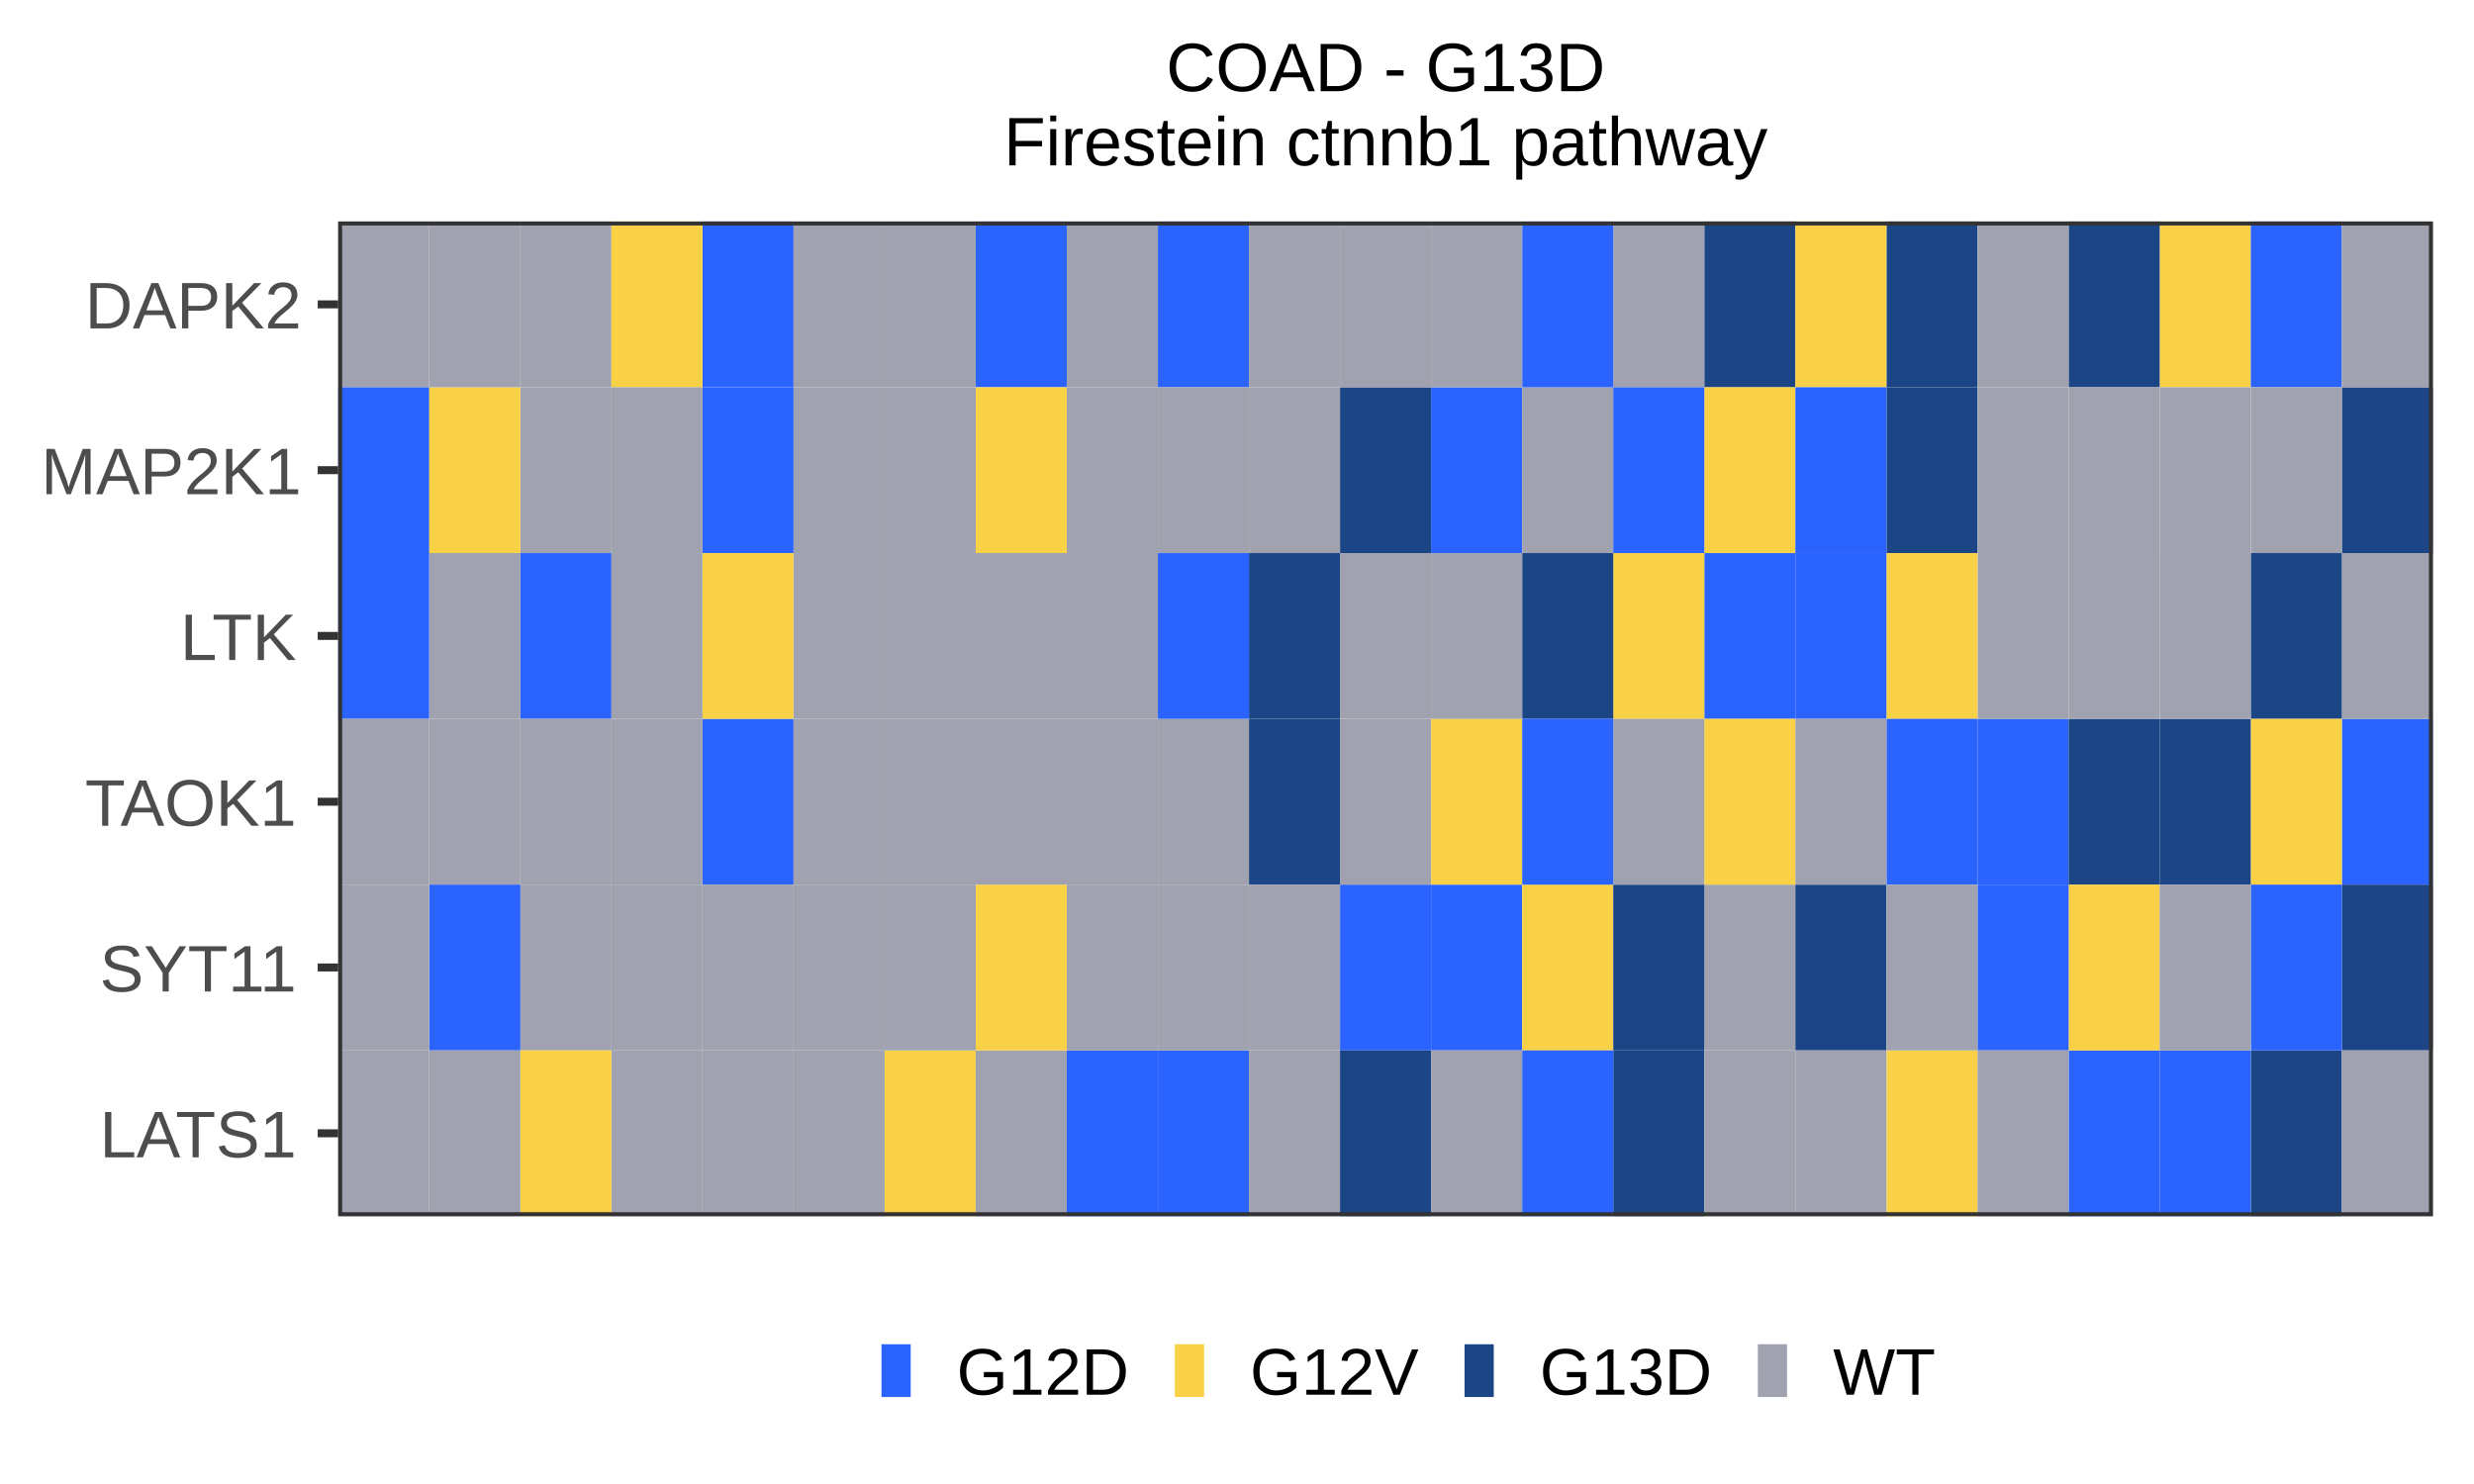
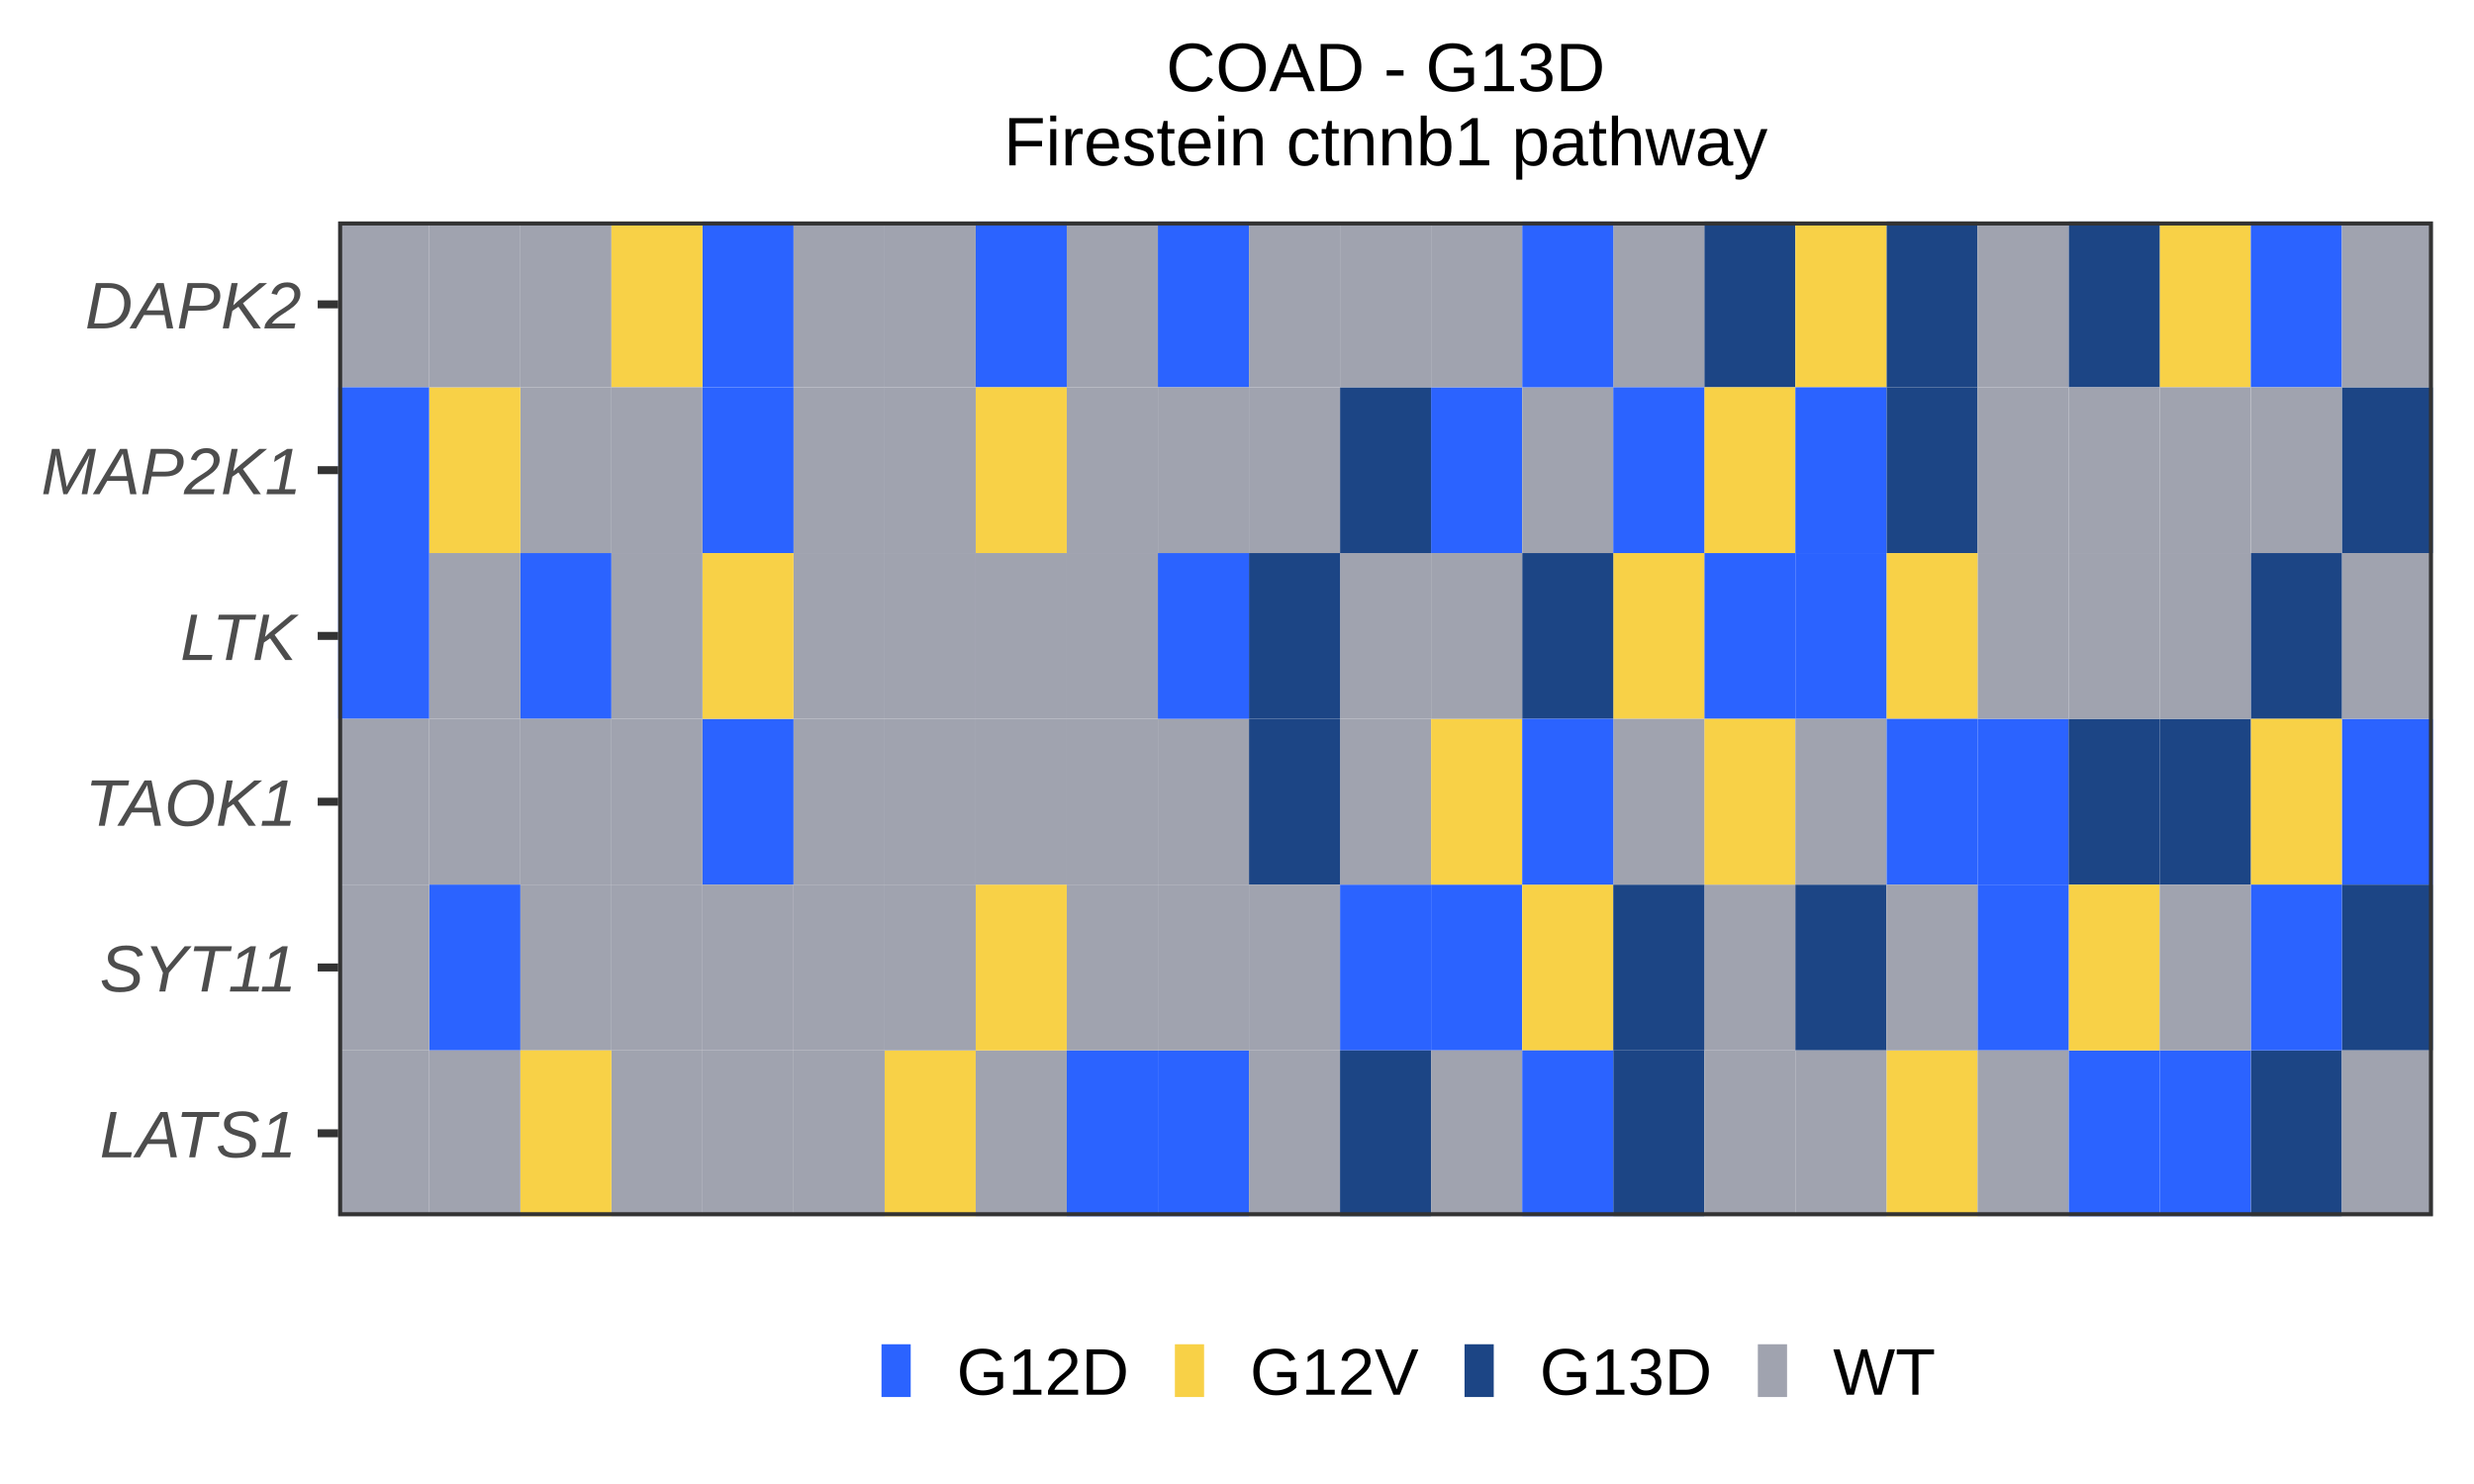
<svg xmlns="http://www.w3.org/2000/svg" viewBox="0 0 360.00 216.00">
  <defs>
    <style type="text/css">
    line, polyline, polygon, path, rect, circle {
      fill: none;
      stroke: #000000;
      stroke-linecap: round;
      stroke-linejoin: round;
      stroke-miterlimit: 10.00;
    }
  </style>
  </defs>
  <rect width="100%" height="100%" style="stroke: none; fill: #FFFFFF;" />
-   <rect x="0.00" y="0.00" width="360.00" height="216.00" style="stroke-width: 1.16; stroke: #FFFFFF; fill: #FFFFFF;" />
+   <rect x="0.00" y="-0" width="360.00" height="216.00" style="stroke-width: 1.16; stroke: #FFFFFF; fill: #FFFFFF;" />
  <defs>
    <clipPath id="cpNDkuMjF8MzU0LjAyfDE3Ny4wMnwzMi4yNA==">
      <rect x="49.21" y="32.24" width="304.81" height="144.78" />
    </clipPath>
  </defs>
  <rect x="49.21" y="32.24" width="304.81" height="144.78" style="stroke-width: 1.16; stroke: none; fill: #FFFFFF;" clip-path="url(#cpNDkuMjF8MzU0LjAyfDE3Ny4wMnwzMi4yNA==)" />
  <rect x="168.49" y="32.24" width="13.25" height="24.13" style="stroke-width: 1.07; stroke: none; stroke-linecap: square; stroke-linejoin: miter; fill: #2B63FF;" clip-path="url(#cpNDkuMjF8MzU0LjAyfDE3Ny4wMnwzMi4yNA==)" />
  <rect x="301.01" y="152.89" width="13.25" height="24.13" style="stroke-width: 1.07; stroke: none; stroke-linecap: square; stroke-linejoin: miter; fill: #2B63FF;" clip-path="url(#cpNDkuMjF8MzU0LjAyfDE3Ny4wMnwzMi4yNA==)" />
  <rect x="75.72" y="80.50" width="13.25" height="24.13" style="stroke-width: 1.07; stroke: none; stroke-linecap: square; stroke-linejoin: miter; fill: #2B63FF;" clip-path="url(#cpNDkuMjF8MzU0LjAyfDE3Ny4wMnwzMi4yNA==)" />
  <rect x="208.24" y="56.37" width="13.25" height="24.13" style="stroke-width: 1.07; stroke: none; stroke-linecap: square; stroke-linejoin: miter; fill: #2B63FF;" clip-path="url(#cpNDkuMjF8MzU0LjAyfDE3Ny4wMnwzMi4yNA==)" />
  <rect x="194.99" y="128.76" width="13.25" height="24.13" style="stroke-width: 1.07; stroke: none; stroke-linecap: square; stroke-linejoin: miter; fill: #2B63FF;" clip-path="url(#cpNDkuMjF8MzU0LjAyfDE3Ny4wMnwzMi4yNA==)" />
  <rect x="340.77" y="104.63" width="13.25" height="24.13" style="stroke-width: 1.07; stroke: none; stroke-linecap: square; stroke-linejoin: miter; fill: #2B63FF;" clip-path="url(#cpNDkuMjF8MzU0LjAyfDE3Ny4wMnwzMi4yNA==)" />
  <rect x="49.21" y="32.24" width="13.25" height="24.13" style="stroke-width: 1.07; stroke: none; stroke-linecap: square; stroke-linejoin: miter; fill: #A0A3AF;" clip-path="url(#cpNDkuMjF8MzU0LjAyfDE3Ny4wMnwzMi4yNA==)" />
  <rect x="88.97" y="152.89" width="13.25" height="24.13" style="stroke-width: 1.07; stroke: none; stroke-linecap: square; stroke-linejoin: miter; fill: #A0A3AF;" clip-path="url(#cpNDkuMjF8MzU0LjAyfDE3Ny4wMnwzMi4yNA==)" />
  <rect x="194.99" y="80.50" width="13.25" height="24.13" style="stroke-width: 1.07; stroke: none; stroke-linecap: square; stroke-linejoin: miter; fill: #A0A3AF;" clip-path="url(#cpNDkuMjF8MzU0LjAyfDE3Ny4wMnwzMi4yNA==)" />
  <rect x="115.48" y="56.37" width="13.25" height="24.13" style="stroke-width: 1.07; stroke: none; stroke-linecap: square; stroke-linejoin: miter; fill: #A0A3AF;" clip-path="url(#cpNDkuMjF8MzU0LjAyfDE3Ny4wMnwzMi4yNA==)" />
  <rect x="75.72" y="128.76" width="13.25" height="24.13" style="stroke-width: 1.07; stroke: none; stroke-linecap: square; stroke-linejoin: miter; fill: #A0A3AF;" clip-path="url(#cpNDkuMjF8MzU0LjAyfDE3Ny4wMnwzMi4yNA==)" />
  <rect x="194.99" y="104.63" width="13.25" height="24.13" style="stroke-width: 1.07; stroke: none; stroke-linecap: square; stroke-linejoin: miter; fill: #A0A3AF;" clip-path="url(#cpNDkuMjF8MzU0LjAyfDE3Ny4wMnwzMi4yNA==)" />
  <rect x="75.72" y="32.24" width="13.25" height="24.13" style="stroke-width: 1.07; stroke: none; stroke-linecap: square; stroke-linejoin: miter; fill: #A0A3AF;" clip-path="url(#cpNDkuMjF8MzU0LjAyfDE3Ny4wMnwzMi4yNA==)" />
  <rect x="49.21" y="152.89" width="13.25" height="24.13" style="stroke-width: 1.07; stroke: none; stroke-linecap: square; stroke-linejoin: miter; fill: #A0A3AF;" clip-path="url(#cpNDkuMjF8MzU0LjAyfDE3Ny4wMnwzMi4yNA==)" />
  <rect x="340.77" y="80.50" width="13.25" height="24.13" style="stroke-width: 1.07; stroke: none; stroke-linecap: square; stroke-linejoin: miter; fill: #A0A3AF;" clip-path="url(#cpNDkuMjF8MzU0LjAyfDE3Ny4wMnwzMi4yNA==)" />
  <rect x="75.72" y="56.37" width="13.25" height="24.13" style="stroke-width: 1.07; stroke: none; stroke-linecap: square; stroke-linejoin: miter; fill: #A0A3AF;" clip-path="url(#cpNDkuMjF8MzU0LjAyfDE3Ny4wMnwzMi4yNA==)" />
  <rect x="248.00" y="128.76" width="13.25" height="24.13" style="stroke-width: 1.07; stroke: none; stroke-linecap: square; stroke-linejoin: miter; fill: #A0A3AF;" clip-path="url(#cpNDkuMjF8MzU0LjAyfDE3Ny4wMnwzMi4yNA==)" />
  <rect x="62.47" y="104.63" width="13.25" height="24.13" style="stroke-width: 1.07; stroke: none; stroke-linecap: square; stroke-linejoin: miter; fill: #A0A3AF;" clip-path="url(#cpNDkuMjF8MzU0LjAyfDE3Ny4wMnwzMi4yNA==)" />
  <rect x="141.98" y="32.24" width="13.25" height="24.13" style="stroke-width: 1.07; stroke: none; stroke-linecap: square; stroke-linejoin: miter; fill: #2B63FF;" clip-path="url(#cpNDkuMjF8MzU0LjAyfDE3Ny4wMnwzMi4yNA==)" />
  <rect x="168.49" y="152.89" width="13.25" height="24.13" style="stroke-width: 1.07; stroke: none; stroke-linecap: square; stroke-linejoin: miter; fill: #2B63FF;" clip-path="url(#cpNDkuMjF8MzU0LjAyfDE3Ny4wMnwzMi4yNA==)" />
  <rect x="49.21" y="80.50" width="13.25" height="24.13" style="stroke-width: 1.07; stroke: none; stroke-linecap: square; stroke-linejoin: miter; fill: #2B63FF;" clip-path="url(#cpNDkuMjF8MzU0LjAyfDE3Ny4wMnwzMi4yNA==)" />
  <rect x="49.21" y="56.37" width="13.25" height="24.13" style="stroke-width: 1.07; stroke: none; stroke-linecap: square; stroke-linejoin: miter; fill: #2B63FF;" clip-path="url(#cpNDkuMjF8MzU0LjAyfDE3Ny4wMnwzMi4yNA==)" />
  <rect x="208.24" y="128.76" width="13.25" height="24.13" style="stroke-width: 1.07; stroke: none; stroke-linecap: square; stroke-linejoin: miter; fill: #2B63FF;" clip-path="url(#cpNDkuMjF8MzU0LjAyfDE3Ny4wMnwzMi4yNA==)" />
  <rect x="287.76" y="104.63" width="13.25" height="24.13" style="stroke-width: 1.07; stroke: none; stroke-linecap: square; stroke-linejoin: miter; fill: #2B63FF;" clip-path="url(#cpNDkuMjF8MzU0LjAyfDE3Ny4wMnwzMi4yNA==)" />
  <rect x="102.22" y="32.24" width="13.25" height="24.13" style="stroke-width: 1.07; stroke: none; stroke-linecap: square; stroke-linejoin: miter; fill: #2B63FF;" clip-path="url(#cpNDkuMjF8MzU0LjAyfDE3Ny4wMnwzMi4yNA==)" />
  <rect x="155.23" y="152.89" width="13.25" height="24.13" style="stroke-width: 1.07; stroke: none; stroke-linecap: square; stroke-linejoin: miter; fill: #2B63FF;" clip-path="url(#cpNDkuMjF8MzU0LjAyfDE3Ny4wMnwzMi4yNA==)" />
  <rect x="248.00" y="80.50" width="13.25" height="24.13" style="stroke-width: 1.07; stroke: none; stroke-linecap: square; stroke-linejoin: miter; fill: #2B63FF;" clip-path="url(#cpNDkuMjF8MzU0LjAyfDE3Ny4wMnwzMi4yNA==)" />
  <rect x="102.22" y="56.37" width="13.25" height="24.13" style="stroke-width: 1.07; stroke: none; stroke-linecap: square; stroke-linejoin: miter; fill: #2B63FF;" clip-path="url(#cpNDkuMjF8MzU0LjAyfDE3Ny4wMnwzMi4yNA==)" />
  <rect x="62.47" y="128.76" width="13.25" height="24.13" style="stroke-width: 1.07; stroke: none; stroke-linecap: square; stroke-linejoin: miter; fill: #2B63FF;" clip-path="url(#cpNDkuMjF8MzU0LjAyfDE3Ny4wMnwzMi4yNA==)" />
  <rect x="102.22" y="104.63" width="13.25" height="24.13" style="stroke-width: 1.07; stroke: none; stroke-linecap: square; stroke-linejoin: miter; fill: #2B63FF;" clip-path="url(#cpNDkuMjF8MzU0LjAyfDE3Ny4wMnwzMi4yNA==)" />
  <rect x="274.51" y="32.24" width="13.25" height="24.13" style="stroke-width: 1.07; stroke: none; stroke-linecap: square; stroke-linejoin: miter; fill: #1C4585;" clip-path="url(#cpNDkuMjF8MzU0LjAyfDE3Ny4wMnwzMi4yNA==)" />
  <rect x="327.52" y="152.89" width="13.25" height="24.13" style="stroke-width: 1.07; stroke: none; stroke-linecap: square; stroke-linejoin: miter; fill: #1C4585;" clip-path="url(#cpNDkuMjF8MzU0LjAyfDE3Ny4wMnwzMi4yNA==)" />
  <rect x="327.52" y="80.50" width="13.25" height="24.13" style="stroke-width: 1.07; stroke: none; stroke-linecap: square; stroke-linejoin: miter; fill: #1C4585;" clip-path="url(#cpNDkuMjF8MzU0LjAyfDE3Ny4wMnwzMi4yNA==)" />
  <rect x="274.51" y="56.37" width="13.25" height="24.13" style="stroke-width: 1.07; stroke: none; stroke-linecap: square; stroke-linejoin: miter; fill: #1C4585;" clip-path="url(#cpNDkuMjF8MzU0LjAyfDE3Ny4wMnwzMi4yNA==)" />
  <rect x="340.77" y="128.76" width="13.25" height="24.13" style="stroke-width: 1.07; stroke: none; stroke-linecap: square; stroke-linejoin: miter; fill: #1C4585;" clip-path="url(#cpNDkuMjF8MzU0LjAyfDE3Ny4wMnwzMi4yNA==)" />
  <rect x="181.74" y="104.63" width="13.25" height="24.13" style="stroke-width: 1.07; stroke: none; stroke-linecap: square; stroke-linejoin: miter; fill: #1C4585;" clip-path="url(#cpNDkuMjF8MzU0LjAyfDE3Ny4wMnwzMi4yNA==)" />
  <rect x="248.00" y="32.24" width="13.25" height="24.13" style="stroke-width: 1.07; stroke: none; stroke-linecap: square; stroke-linejoin: miter; fill: #1C4585;" clip-path="url(#cpNDkuMjF8MzU0LjAyfDE3Ny4wMnwzMi4yNA==)" />
  <rect x="234.75" y="152.89" width="13.25" height="24.13" style="stroke-width: 1.07; stroke: none; stroke-linecap: square; stroke-linejoin: miter; fill: #1C4585;" clip-path="url(#cpNDkuMjF8MzU0LjAyfDE3Ny4wMnwzMi4yNA==)" />
  <rect x="181.74" y="80.50" width="13.25" height="24.13" style="stroke-width: 1.07; stroke: none; stroke-linecap: square; stroke-linejoin: miter; fill: #1C4585;" clip-path="url(#cpNDkuMjF8MzU0LjAyfDE3Ny4wMnwzMi4yNA==)" />
  <rect x="194.99" y="56.37" width="13.25" height="24.13" style="stroke-width: 1.07; stroke: none; stroke-linecap: square; stroke-linejoin: miter; fill: #1C4585;" clip-path="url(#cpNDkuMjF8MzU0LjAyfDE3Ny4wMnwzMi4yNA==)" />
  <rect x="261.25" y="128.76" width="13.25" height="24.13" style="stroke-width: 1.07; stroke: none; stroke-linecap: square; stroke-linejoin: miter; fill: #1C4585;" clip-path="url(#cpNDkuMjF8MzU0LjAyfDE3Ny4wMnwzMi4yNA==)" />
  <rect x="301.01" y="104.63" width="13.25" height="24.13" style="stroke-width: 1.07; stroke: none; stroke-linecap: square; stroke-linejoin: miter; fill: #1C4585;" clip-path="url(#cpNDkuMjF8MzU0LjAyfDE3Ny4wMnwzMi4yNA==)" />
  <rect x="261.25" y="32.24" width="13.25" height="24.13" style="stroke-width: 1.07; stroke: none; stroke-linecap: square; stroke-linejoin: miter; fill: #F8D147;" clip-path="url(#cpNDkuMjF8MzU0LjAyfDE3Ny4wMnwzMi4yNA==)" />
  <rect x="274.51" y="152.89" width="13.25" height="24.13" style="stroke-width: 1.07; stroke: none; stroke-linecap: square; stroke-linejoin: miter; fill: #F8D147;" clip-path="url(#cpNDkuMjF8MzU0LjAyfDE3Ny4wMnwzMi4yNA==)" />
  <rect x="234.75" y="80.50" width="13.25" height="24.13" style="stroke-width: 1.07; stroke: none; stroke-linecap: square; stroke-linejoin: miter; fill: #F8D147;" clip-path="url(#cpNDkuMjF8MzU0LjAyfDE3Ny4wMnwzMi4yNA==)" />
  <rect x="141.98" y="56.37" width="13.25" height="24.13" style="stroke-width: 1.07; stroke: none; stroke-linecap: square; stroke-linejoin: miter; fill: #F8D147;" clip-path="url(#cpNDkuMjF8MzU0LjAyfDE3Ny4wMnwzMi4yNA==)" />
  <rect x="301.01" y="128.76" width="13.25" height="24.13" style="stroke-width: 1.07; stroke: none; stroke-linecap: square; stroke-linejoin: miter; fill: #F8D147;" clip-path="url(#cpNDkuMjF8MzU0LjAyfDE3Ny4wMnwzMi4yNA==)" />
  <rect x="208.24" y="104.63" width="13.25" height="24.13" style="stroke-width: 1.07; stroke: none; stroke-linecap: square; stroke-linejoin: miter; fill: #F8D147;" clip-path="url(#cpNDkuMjF8MzU0LjAyfDE3Ny4wMnwzMi4yNA==)" />
  <rect x="88.97" y="32.24" width="13.25" height="24.13" style="stroke-width: 1.07; stroke: none; stroke-linecap: square; stroke-linejoin: miter; fill: #F8D147;" clip-path="url(#cpNDkuMjF8MzU0LjAyfDE3Ny4wMnwzMi4yNA==)" />
  <rect x="128.73" y="152.89" width="13.25" height="24.13" style="stroke-width: 1.07; stroke: none; stroke-linecap: square; stroke-linejoin: miter; fill: #F8D147;" clip-path="url(#cpNDkuMjF8MzU0LjAyfDE3Ny4wMnwzMi4yNA==)" />
  <rect x="102.22" y="80.50" width="13.25" height="24.13" style="stroke-width: 1.07; stroke: none; stroke-linecap: square; stroke-linejoin: miter; fill: #F8D147;" clip-path="url(#cpNDkuMjF8MzU0LjAyfDE3Ny4wMnwzMi4yNA==)" />
  <rect x="248.00" y="56.37" width="13.25" height="24.13" style="stroke-width: 1.07; stroke: none; stroke-linecap: square; stroke-linejoin: miter; fill: #F8D147;" clip-path="url(#cpNDkuMjF8MzU0LjAyfDE3Ny4wMnwzMi4yNA==)" />
  <rect x="221.50" y="128.76" width="13.25" height="24.13" style="stroke-width: 1.07; stroke: none; stroke-linecap: square; stroke-linejoin: miter; fill: #F8D147;" clip-path="url(#cpNDkuMjF8MzU0LjAyfDE3Ny4wMnwzMi4yNA==)" />
  <rect x="248.00" y="104.63" width="13.25" height="24.13" style="stroke-width: 1.07; stroke: none; stroke-linecap: square; stroke-linejoin: miter; fill: #F8D147;" clip-path="url(#cpNDkuMjF8MzU0LjAyfDE3Ny4wMnwzMi4yNA==)" />
  <rect x="115.48" y="32.24" width="13.25" height="24.13" style="stroke-width: 1.07; stroke: none; stroke-linecap: square; stroke-linejoin: miter; fill: #A0A3AF;" clip-path="url(#cpNDkuMjF8MzU0LjAyfDE3Ny4wMnwzMi4yNA==)" />
  <rect x="141.98" y="152.89" width="13.25" height="24.13" style="stroke-width: 1.07; stroke: none; stroke-linecap: square; stroke-linejoin: miter; fill: #A0A3AF;" clip-path="url(#cpNDkuMjF8MzU0LjAyfDE3Ny4wMnwzMi4yNA==)" />
  <rect x="287.76" y="80.50" width="13.25" height="24.13" style="stroke-width: 1.07; stroke: none; stroke-linecap: square; stroke-linejoin: miter; fill: #A0A3AF;" clip-path="url(#cpNDkuMjF8MzU0LjAyfDE3Ny4wMnwzMi4yNA==)" />
  <rect x="128.73" y="56.37" width="13.25" height="24.13" style="stroke-width: 1.07; stroke: none; stroke-linecap: square; stroke-linejoin: miter; fill: #A0A3AF;" clip-path="url(#cpNDkuMjF8MzU0LjAyfDE3Ny4wMnwzMi4yNA==)" />
  <rect x="49.21" y="128.76" width="13.25" height="24.13" style="stroke-width: 1.07; stroke: none; stroke-linecap: square; stroke-linejoin: miter; fill: #A0A3AF;" clip-path="url(#cpNDkuMjF8MzU0LjAyfDE3Ny4wMnwzMi4yNA==)" />
  <rect x="75.72" y="104.63" width="13.25" height="24.13" style="stroke-width: 1.07; stroke: none; stroke-linecap: square; stroke-linejoin: miter; fill: #A0A3AF;" clip-path="url(#cpNDkuMjF8MzU0LjAyfDE3Ny4wMnwzMi4yNA==)" />
  <rect x="314.26" y="32.24" width="13.25" height="24.13" style="stroke-width: 1.07; stroke: none; stroke-linecap: square; stroke-linejoin: miter; fill: #F8D147;" clip-path="url(#cpNDkuMjF8MzU0LjAyfDE3Ny4wMnwzMi4yNA==)" />
  <rect x="75.72" y="152.89" width="13.25" height="24.13" style="stroke-width: 1.07; stroke: none; stroke-linecap: square; stroke-linejoin: miter; fill: #F8D147;" clip-path="url(#cpNDkuMjF8MzU0LjAyfDE3Ny4wMnwzMi4yNA==)" />
  <rect x="274.51" y="80.50" width="13.25" height="24.13" style="stroke-width: 1.07; stroke: none; stroke-linecap: square; stroke-linejoin: miter; fill: #F8D147;" clip-path="url(#cpNDkuMjF8MzU0LjAyfDE3Ny4wMnwzMi4yNA==)" />
  <rect x="62.47" y="56.37" width="13.25" height="24.13" style="stroke-width: 1.07; stroke: none; stroke-linecap: square; stroke-linejoin: miter; fill: #F8D147;" clip-path="url(#cpNDkuMjF8MzU0LjAyfDE3Ny4wMnwzMi4yNA==)" />
  <rect x="141.98" y="128.76" width="13.25" height="24.13" style="stroke-width: 1.07; stroke: none; stroke-linecap: square; stroke-linejoin: miter; fill: #F8D147;" clip-path="url(#cpNDkuMjF8MzU0LjAyfDE3Ny4wMnwzMi4yNA==)" />
  <rect x="327.52" y="104.63" width="13.25" height="24.13" style="stroke-width: 1.07; stroke: none; stroke-linecap: square; stroke-linejoin: miter; fill: #F8D147;" clip-path="url(#cpNDkuMjF8MzU0LjAyfDE3Ny4wMnwzMi4yNA==)" />
  <rect x="128.73" y="32.24" width="13.25" height="24.13" style="stroke-width: 1.07; stroke: none; stroke-linecap: square; stroke-linejoin: miter; fill: #A0A3AF;" clip-path="url(#cpNDkuMjF8MzU0LjAyfDE3Ny4wMnwzMi4yNA==)" />
  <rect x="181.74" y="152.89" width="13.25" height="24.13" style="stroke-width: 1.07; stroke: none; stroke-linecap: square; stroke-linejoin: miter; fill: #A0A3AF;" clip-path="url(#cpNDkuMjF8MzU0LjAyfDE3Ny4wMnwzMi4yNA==)" />
  <rect x="88.97" y="80.50" width="13.25" height="24.13" style="stroke-width: 1.07; stroke: none; stroke-linecap: square; stroke-linejoin: miter; fill: #A0A3AF;" clip-path="url(#cpNDkuMjF8MzU0LjAyfDE3Ny4wMnwzMi4yNA==)" />
  <rect x="88.97" y="56.37" width="13.25" height="24.13" style="stroke-width: 1.07; stroke: none; stroke-linecap: square; stroke-linejoin: miter; fill: #A0A3AF;" clip-path="url(#cpNDkuMjF8MzU0LjAyfDE3Ny4wMnwzMi4yNA==)" />
  <rect x="168.49" y="128.76" width="13.25" height="24.13" style="stroke-width: 1.07; stroke: none; stroke-linecap: square; stroke-linejoin: miter; fill: #A0A3AF;" clip-path="url(#cpNDkuMjF8MzU0LjAyfDE3Ny4wMnwzMi4yNA==)" />
  <rect x="168.49" y="104.63" width="13.25" height="24.13" style="stroke-width: 1.07; stroke: none; stroke-linecap: square; stroke-linejoin: miter; fill: #A0A3AF;" clip-path="url(#cpNDkuMjF8MzU0LjAyfDE3Ny4wMnwzMi4yNA==)" />
  <rect x="301.01" y="32.24" width="13.25" height="24.13" style="stroke-width: 1.07; stroke: none; stroke-linecap: square; stroke-linejoin: miter; fill: #1C4585;" clip-path="url(#cpNDkuMjF8MzU0LjAyfDE3Ny4wMnwzMi4yNA==)" />
  <rect x="194.99" y="152.89" width="13.25" height="24.13" style="stroke-width: 1.07; stroke: none; stroke-linecap: square; stroke-linejoin: miter; fill: #1C4585;" clip-path="url(#cpNDkuMjF8MzU0LjAyfDE3Ny4wMnwzMi4yNA==)" />
  <rect x="221.50" y="80.50" width="13.25" height="24.13" style="stroke-width: 1.07; stroke: none; stroke-linecap: square; stroke-linejoin: miter; fill: #1C4585;" clip-path="url(#cpNDkuMjF8MzU0LjAyfDE3Ny4wMnwzMi4yNA==)" />
  <rect x="340.77" y="56.37" width="13.25" height="24.13" style="stroke-width: 1.07; stroke: none; stroke-linecap: square; stroke-linejoin: miter; fill: #1C4585;" clip-path="url(#cpNDkuMjF8MzU0LjAyfDE3Ny4wMnwzMi4yNA==)" />
  <rect x="234.75" y="128.76" width="13.25" height="24.13" style="stroke-width: 1.07; stroke: none; stroke-linecap: square; stroke-linejoin: miter; fill: #1C4585;" clip-path="url(#cpNDkuMjF8MzU0LjAyfDE3Ny4wMnwzMi4yNA==)" />
  <rect x="314.26" y="104.63" width="13.25" height="24.13" style="stroke-width: 1.07; stroke: none; stroke-linecap: square; stroke-linejoin: miter; fill: #1C4585;" clip-path="url(#cpNDkuMjF8MzU0LjAyfDE3Ny4wMnwzMi4yNA==)" />
  <rect x="327.52" y="32.24" width="13.25" height="24.13" style="stroke-width: 1.07; stroke: none; stroke-linecap: square; stroke-linejoin: miter; fill: #2B63FF;" clip-path="url(#cpNDkuMjF8MzU0LjAyfDE3Ny4wMnwzMi4yNA==)" />
  <rect x="314.26" y="152.89" width="13.25" height="24.13" style="stroke-width: 1.07; stroke: none; stroke-linecap: square; stroke-linejoin: miter; fill: #2B63FF;" clip-path="url(#cpNDkuMjF8MzU0LjAyfDE3Ny4wMnwzMi4yNA==)" />
  <rect x="168.49" y="80.50" width="13.25" height="24.13" style="stroke-width: 1.07; stroke: none; stroke-linecap: square; stroke-linejoin: miter; fill: #2B63FF;" clip-path="url(#cpNDkuMjF8MzU0LjAyfDE3Ny4wMnwzMi4yNA==)" />
  <rect x="261.25" y="56.37" width="13.25" height="24.13" style="stroke-width: 1.07; stroke: none; stroke-linecap: square; stroke-linejoin: miter; fill: #2B63FF;" clip-path="url(#cpNDkuMjF8MzU0LjAyfDE3Ny4wMnwzMi4yNA==)" />
  <rect x="287.76" y="128.76" width="13.25" height="24.13" style="stroke-width: 1.07; stroke: none; stroke-linecap: square; stroke-linejoin: miter; fill: #2B63FF;" clip-path="url(#cpNDkuMjF8MzU0LjAyfDE3Ny4wMnwzMi4yNA==)" />
  <rect x="274.51" y="104.63" width="13.25" height="24.13" style="stroke-width: 1.07; stroke: none; stroke-linecap: square; stroke-linejoin: miter; fill: #2B63FF;" clip-path="url(#cpNDkuMjF8MzU0LjAyfDE3Ny4wMnwzMi4yNA==)" />
  <rect x="194.99" y="32.24" width="13.25" height="24.13" style="stroke-width: 1.07; stroke: none; stroke-linecap: square; stroke-linejoin: miter; fill: #A0A3AF;" clip-path="url(#cpNDkuMjF8MzU0LjAyfDE3Ny4wMnwzMi4yNA==)" />
  <rect x="287.76" y="152.89" width="13.25" height="24.13" style="stroke-width: 1.07; stroke: none; stroke-linecap: square; stroke-linejoin: miter; fill: #A0A3AF;" clip-path="url(#cpNDkuMjF8MzU0LjAyfDE3Ny4wMnwzMi4yNA==)" />
  <rect x="314.26" y="80.50" width="13.25" height="24.13" style="stroke-width: 1.07; stroke: none; stroke-linecap: square; stroke-linejoin: miter; fill: #A0A3AF;" clip-path="url(#cpNDkuMjF8MzU0LjAyfDE3Ny4wMnwzMi4yNA==)" />
  <rect x="287.76" y="56.37" width="13.25" height="24.13" style="stroke-width: 1.07; stroke: none; stroke-linecap: square; stroke-linejoin: miter; fill: #A0A3AF;" clip-path="url(#cpNDkuMjF8MzU0LjAyfDE3Ny4wMnwzMi4yNA==)" />
  <rect x="274.51" y="128.76" width="13.25" height="24.13" style="stroke-width: 1.07; stroke: none; stroke-linecap: square; stroke-linejoin: miter; fill: #A0A3AF;" clip-path="url(#cpNDkuMjF8MzU0LjAyfDE3Ny4wMnwzMi4yNA==)" />
  <rect x="49.21" y="104.63" width="13.25" height="24.13" style="stroke-width: 1.07; stroke: none; stroke-linecap: square; stroke-linejoin: miter; fill: #A0A3AF;" clip-path="url(#cpNDkuMjF8MzU0LjAyfDE3Ny4wMnwzMi4yNA==)" />
  <rect x="340.77" y="32.24" width="13.25" height="24.13" style="stroke-width: 1.07; stroke: none; stroke-linecap: square; stroke-linejoin: miter; fill: #A0A3AF;" clip-path="url(#cpNDkuMjF8MzU0LjAyfDE3Ny4wMnwzMi4yNA==)" />
  <rect x="62.47" y="152.89" width="13.25" height="24.13" style="stroke-width: 1.07; stroke: none; stroke-linecap: square; stroke-linejoin: miter; fill: #A0A3AF;" clip-path="url(#cpNDkuMjF8MzU0LjAyfDE3Ny4wMnwzMi4yNA==)" />
  <rect x="115.48" y="80.50" width="13.25" height="24.13" style="stroke-width: 1.07; stroke: none; stroke-linecap: square; stroke-linejoin: miter; fill: #A0A3AF;" clip-path="url(#cpNDkuMjF8MzU0LjAyfDE3Ny4wMnwzMi4yNA==)" />
  <rect x="168.49" y="56.37" width="13.25" height="24.13" style="stroke-width: 1.07; stroke: none; stroke-linecap: square; stroke-linejoin: miter; fill: #A0A3AF;" clip-path="url(#cpNDkuMjF8MzU0LjAyfDE3Ny4wMnwzMi4yNA==)" />
  <rect x="88.97" y="128.76" width="13.25" height="24.13" style="stroke-width: 1.07; stroke: none; stroke-linecap: square; stroke-linejoin: miter; fill: #A0A3AF;" clip-path="url(#cpNDkuMjF8MzU0LjAyfDE3Ny4wMnwzMi4yNA==)" />
  <rect x="234.75" y="104.63" width="13.25" height="24.13" style="stroke-width: 1.07; stroke: none; stroke-linecap: square; stroke-linejoin: miter; fill: #A0A3AF;" clip-path="url(#cpNDkuMjF8MzU0LjAyfDE3Ny4wMnwzMi4yNA==)" />
  <rect x="155.23" y="32.24" width="13.25" height="24.13" style="stroke-width: 1.07; stroke: none; stroke-linecap: square; stroke-linejoin: miter; fill: #A0A3AF;" clip-path="url(#cpNDkuMjF8MzU0LjAyfDE3Ny4wMnwzMi4yNA==)" />
  <rect x="115.48" y="152.89" width="13.25" height="24.13" style="stroke-width: 1.07; stroke: none; stroke-linecap: square; stroke-linejoin: miter; fill: #A0A3AF;" clip-path="url(#cpNDkuMjF8MzU0LjAyfDE3Ny4wMnwzMi4yNA==)" />
  <rect x="128.73" y="80.50" width="13.25" height="24.13" style="stroke-width: 1.07; stroke: none; stroke-linecap: square; stroke-linejoin: miter; fill: #A0A3AF;" clip-path="url(#cpNDkuMjF8MzU0LjAyfDE3Ny4wMnwzMi4yNA==)" />
  <rect x="181.74" y="56.37" width="13.25" height="24.13" style="stroke-width: 1.07; stroke: none; stroke-linecap: square; stroke-linejoin: miter; fill: #A0A3AF;" clip-path="url(#cpNDkuMjF8MzU0LjAyfDE3Ny4wMnwzMi4yNA==)" />
  <rect x="128.73" y="128.76" width="13.25" height="24.13" style="stroke-width: 1.07; stroke: none; stroke-linecap: square; stroke-linejoin: miter; fill: #A0A3AF;" clip-path="url(#cpNDkuMjF8MzU0LjAyfDE3Ny4wMnwzMi4yNA==)" />
  <rect x="141.98" y="104.63" width="13.25" height="24.13" style="stroke-width: 1.07; stroke: none; stroke-linecap: square; stroke-linejoin: miter; fill: #A0A3AF;" clip-path="url(#cpNDkuMjF8MzU0LjAyfDE3Ny4wMnwzMi4yNA==)" />
  <rect x="234.75" y="32.24" width="13.25" height="24.13" style="stroke-width: 1.07; stroke: none; stroke-linecap: square; stroke-linejoin: miter; fill: #A0A3AF;" clip-path="url(#cpNDkuMjF8MzU0LjAyfDE3Ny4wMnwzMi4yNA==)" />
  <rect x="261.25" y="152.89" width="13.25" height="24.13" style="stroke-width: 1.07; stroke: none; stroke-linecap: square; stroke-linejoin: miter; fill: #A0A3AF;" clip-path="url(#cpNDkuMjF8MzU0LjAyfDE3Ny4wMnwzMi4yNA==)" />
  <rect x="62.47" y="80.50" width="13.25" height="24.13" style="stroke-width: 1.07; stroke: none; stroke-linecap: square; stroke-linejoin: miter; fill: #A0A3AF;" clip-path="url(#cpNDkuMjF8MzU0LjAyfDE3Ny4wMnwzMi4yNA==)" />
  <rect x="221.50" y="56.37" width="13.25" height="24.13" style="stroke-width: 1.07; stroke: none; stroke-linecap: square; stroke-linejoin: miter; fill: #A0A3AF;" clip-path="url(#cpNDkuMjF8MzU0LjAyfDE3Ny4wMnwzMi4yNA==)" />
  <rect x="102.22" y="128.76" width="13.25" height="24.13" style="stroke-width: 1.07; stroke: none; stroke-linecap: square; stroke-linejoin: miter; fill: #A0A3AF;" clip-path="url(#cpNDkuMjF8MzU0LjAyfDE3Ny4wMnwzMi4yNA==)" />
  <rect x="88.97" y="104.63" width="13.25" height="24.13" style="stroke-width: 1.07; stroke: none; stroke-linecap: square; stroke-linejoin: miter; fill: #A0A3AF;" clip-path="url(#cpNDkuMjF8MzU0LjAyfDE3Ny4wMnwzMi4yNA==)" />
  <rect x="287.76" y="32.24" width="13.25" height="24.13" style="stroke-width: 1.07; stroke: none; stroke-linecap: square; stroke-linejoin: miter; fill: #A0A3AF;" clip-path="url(#cpNDkuMjF8MzU0LjAyfDE3Ny4wMnwzMi4yNA==)" />
  <rect x="208.24" y="152.89" width="13.25" height="24.13" style="stroke-width: 1.07; stroke: none; stroke-linecap: square; stroke-linejoin: miter; fill: #A0A3AF;" clip-path="url(#cpNDkuMjF8MzU0LjAyfDE3Ny4wMnwzMi4yNA==)" />
  <rect x="141.98" y="80.50" width="13.25" height="24.13" style="stroke-width: 1.07; stroke: none; stroke-linecap: square; stroke-linejoin: miter; fill: #A0A3AF;" clip-path="url(#cpNDkuMjF8MzU0LjAyfDE3Ny4wMnwzMi4yNA==)" />
  <rect x="301.01" y="56.37" width="13.25" height="24.13" style="stroke-width: 1.07; stroke: none; stroke-linecap: square; stroke-linejoin: miter; fill: #A0A3AF;" clip-path="url(#cpNDkuMjF8MzU0LjAyfDE3Ny4wMnwzMi4yNA==)" />
  <rect x="155.23" y="128.76" width="13.25" height="24.13" style="stroke-width: 1.07; stroke: none; stroke-linecap: square; stroke-linejoin: miter; fill: #A0A3AF;" clip-path="url(#cpNDkuMjF8MzU0LjAyfDE3Ny4wMnwzMi4yNA==)" />
  <rect x="155.23" y="104.63" width="13.25" height="24.13" style="stroke-width: 1.07; stroke: none; stroke-linecap: square; stroke-linejoin: miter; fill: #A0A3AF;" clip-path="url(#cpNDkuMjF8MzU0LjAyfDE3Ny4wMnwzMi4yNA==)" />
  <rect x="221.50" y="32.24" width="13.25" height="24.13" style="stroke-width: 1.07; stroke: none; stroke-linecap: square; stroke-linejoin: miter; fill: #2B63FF;" clip-path="url(#cpNDkuMjF8MzU0LjAyfDE3Ny4wMnwzMi4yNA==)" />
  <rect x="221.50" y="152.89" width="13.25" height="24.13" style="stroke-width: 1.07; stroke: none; stroke-linecap: square; stroke-linejoin: miter; fill: #2B63FF;" clip-path="url(#cpNDkuMjF8MzU0LjAyfDE3Ny4wMnwzMi4yNA==)" />
  <rect x="261.25" y="80.50" width="13.25" height="24.13" style="stroke-width: 1.07; stroke: none; stroke-linecap: square; stroke-linejoin: miter; fill: #2B63FF;" clip-path="url(#cpNDkuMjF8MzU0LjAyfDE3Ny4wMnwzMi4yNA==)" />
  <rect x="234.75" y="56.37" width="13.25" height="24.13" style="stroke-width: 1.07; stroke: none; stroke-linecap: square; stroke-linejoin: miter; fill: #2B63FF;" clip-path="url(#cpNDkuMjF8MzU0LjAyfDE3Ny4wMnwzMi4yNA==)" />
  <rect x="327.52" y="128.76" width="13.25" height="24.13" style="stroke-width: 1.07; stroke: none; stroke-linecap: square; stroke-linejoin: miter; fill: #2B63FF;" clip-path="url(#cpNDkuMjF8MzU0LjAyfDE3Ny4wMnwzMi4yNA==)" />
  <rect x="221.50" y="104.63" width="13.25" height="24.13" style="stroke-width: 1.07; stroke: none; stroke-linecap: square; stroke-linejoin: miter; fill: #2B63FF;" clip-path="url(#cpNDkuMjF8MzU0LjAyfDE3Ny4wMnwzMi4yNA==)" />
  <rect x="62.47" y="32.24" width="13.25" height="24.13" style="stroke-width: 1.07; stroke: none; stroke-linecap: square; stroke-linejoin: miter; fill: #A0A3AF;" clip-path="url(#cpNDkuMjF8MzU0LjAyfDE3Ny4wMnwzMi4yNA==)" />
  <rect x="248.00" y="152.89" width="13.25" height="24.13" style="stroke-width: 1.07; stroke: none; stroke-linecap: square; stroke-linejoin: miter; fill: #A0A3AF;" clip-path="url(#cpNDkuMjF8MzU0LjAyfDE3Ny4wMnwzMi4yNA==)" />
  <rect x="155.23" y="80.50" width="13.25" height="24.13" style="stroke-width: 1.07; stroke: none; stroke-linecap: square; stroke-linejoin: miter; fill: #A0A3AF;" clip-path="url(#cpNDkuMjF8MzU0LjAyfDE3Ny4wMnwzMi4yNA==)" />
  <rect x="314.26" y="56.37" width="13.25" height="24.13" style="stroke-width: 1.07; stroke: none; stroke-linecap: square; stroke-linejoin: miter; fill: #A0A3AF;" clip-path="url(#cpNDkuMjF8MzU0LjAyfDE3Ny4wMnwzMi4yNA==)" />
  <rect x="314.26" y="128.76" width="13.25" height="24.13" style="stroke-width: 1.07; stroke: none; stroke-linecap: square; stroke-linejoin: miter; fill: #A0A3AF;" clip-path="url(#cpNDkuMjF8MzU0LjAyfDE3Ny4wMnwzMi4yNA==)" />
  <rect x="128.73" y="104.63" width="13.25" height="24.13" style="stroke-width: 1.07; stroke: none; stroke-linecap: square; stroke-linejoin: miter; fill: #A0A3AF;" clip-path="url(#cpNDkuMjF8MzU0LjAyfDE3Ny4wMnwzMi4yNA==)" />
  <rect x="181.74" y="32.24" width="13.25" height="24.13" style="stroke-width: 1.07; stroke: none; stroke-linecap: square; stroke-linejoin: miter; fill: #A0A3AF;" clip-path="url(#cpNDkuMjF8MzU0LjAyfDE3Ny4wMnwzMi4yNA==)" />
  <rect x="340.77" y="152.89" width="13.25" height="24.13" style="stroke-width: 1.07; stroke: none; stroke-linecap: square; stroke-linejoin: miter; fill: #A0A3AF;" clip-path="url(#cpNDkuMjF8MzU0LjAyfDE3Ny4wMnwzMi4yNA==)" />
  <rect x="301.01" y="80.50" width="13.25" height="24.13" style="stroke-width: 1.07; stroke: none; stroke-linecap: square; stroke-linejoin: miter; fill: #A0A3AF;" clip-path="url(#cpNDkuMjF8MzU0LjAyfDE3Ny4wMnwzMi4yNA==)" />
  <rect x="327.52" y="56.37" width="13.25" height="24.13" style="stroke-width: 1.07; stroke: none; stroke-linecap: square; stroke-linejoin: miter; fill: #A0A3AF;" clip-path="url(#cpNDkuMjF8MzU0LjAyfDE3Ny4wMnwzMi4yNA==)" />
  <rect x="181.74" y="128.76" width="13.25" height="24.13" style="stroke-width: 1.07; stroke: none; stroke-linecap: square; stroke-linejoin: miter; fill: #A0A3AF;" clip-path="url(#cpNDkuMjF8MzU0LjAyfDE3Ny4wMnwzMi4yNA==)" />
  <rect x="261.25" y="104.63" width="13.25" height="24.13" style="stroke-width: 1.07; stroke: none; stroke-linecap: square; stroke-linejoin: miter; fill: #A0A3AF;" clip-path="url(#cpNDkuMjF8MzU0LjAyfDE3Ny4wMnwzMi4yNA==)" />
  <rect x="208.24" y="32.24" width="13.25" height="24.13" style="stroke-width: 1.07; stroke: none; stroke-linecap: square; stroke-linejoin: miter; fill: #A0A3AF;" clip-path="url(#cpNDkuMjF8MzU0LjAyfDE3Ny4wMnwzMi4yNA==)" />
  <rect x="102.22" y="152.89" width="13.25" height="24.13" style="stroke-width: 1.07; stroke: none; stroke-linecap: square; stroke-linejoin: miter; fill: #A0A3AF;" clip-path="url(#cpNDkuMjF8MzU0LjAyfDE3Ny4wMnwzMi4yNA==)" />
  <rect x="208.24" y="80.50" width="13.25" height="24.13" style="stroke-width: 1.07; stroke: none; stroke-linecap: square; stroke-linejoin: miter; fill: #A0A3AF;" clip-path="url(#cpNDkuMjF8MzU0LjAyfDE3Ny4wMnwzMi4yNA==)" />
  <rect x="155.23" y="56.37" width="13.25" height="24.13" style="stroke-width: 1.07; stroke: none; stroke-linecap: square; stroke-linejoin: miter; fill: #A0A3AF;" clip-path="url(#cpNDkuMjF8MzU0LjAyfDE3Ny4wMnwzMi4yNA==)" />
  <rect x="115.48" y="128.76" width="13.25" height="24.13" style="stroke-width: 1.07; stroke: none; stroke-linecap: square; stroke-linejoin: miter; fill: #A0A3AF;" clip-path="url(#cpNDkuMjF8MzU0LjAyfDE3Ny4wMnwzMi4yNA==)" />
  <rect x="115.48" y="104.63" width="13.25" height="24.13" style="stroke-width: 1.07; stroke: none; stroke-linecap: square; stroke-linejoin: miter; fill: #A0A3AF;" clip-path="url(#cpNDkuMjF8MzU0LjAyfDE3Ny4wMnwzMi4yNA==)" />
  <rect x="49.21" y="32.24" width="304.81" height="144.78" style="stroke-width: 1.16; stroke: #333333;" clip-path="url(#cpNDkuMjF8MzU0LjAyfDE3Ny4wMnwzMi4yNA==)" />
  <defs>
    <clipPath id="cpMC4wMHwzNjAuMDB8MjE2LjAwfDAuMDA=">
      <rect x="0.00" y="0.00" width="360.00" height="216.00" />
    </clipPath>
  </defs>
  <g clip-path="url(#cpMC4wMHwzNjAuMDB8MjE2LjAwfDAuMDA=)">
-     <text x="14.51" y="168.45" style="font-size: 9.60px; fill: #4D4D4D; font-family: Arial;" textLength="29.33px" lengthAdjust="spacingAndGlyphs">LATS1</text>
-   </g>
-   <g clip-path="url(#cpMC4wMHwzNjAuMDB8MjE2LjAwfDAuMDA=)">
-     <text x="14.51" y="144.32" style="font-size: 9.60px; fill: #4D4D4D; font-family: Arial;" textLength="29.33px" lengthAdjust="spacingAndGlyphs">SYT11</text>
-   </g>
-   <g clip-path="url(#cpMC4wMHwzNjAuMDB8MjE2LjAwfDAuMDA=)">
-     <text x="12.38" y="120.19" style="font-size: 9.60px; fill: #4D4D4D; font-family: Arial;" textLength="31.46px" lengthAdjust="spacingAndGlyphs">TAOK1</text>
-   </g>
-   <g clip-path="url(#cpMC4wMHwzNjAuMDB8MjE2LjAwfDAuMDA=)">
-     <text x="26.24" y="96.06" style="font-size: 9.60px; fill: #4D4D4D; font-family: Arial;" textLength="17.59px" lengthAdjust="spacingAndGlyphs">LTK</text>
-   </g>
-   <g clip-path="url(#cpMC4wMHwzNjAuMDB8MjE2LjAwfDAuMDA=)">
-     <text x="5.98" y="71.93" style="font-size: 9.60px; fill: #4D4D4D; font-family: Arial;" textLength="37.86px" lengthAdjust="spacingAndGlyphs">MAP2K1</text>
-   </g>
-   <g clip-path="url(#cpMC4wMHwzNjAuMDB8MjE2LjAwfDAuMDA=)">
-     <text x="12.38" y="47.80" style="font-size: 9.60px; fill: #4D4D4D; font-family: Arial;" textLength="31.46px" lengthAdjust="spacingAndGlyphs">DAPK2</text>
+     <text x="14.51" y="168.45" style="font-size: 9.60px; font-style: italic; fill: #4D4D4D; font-family: Arial;" textLength="29.33px" lengthAdjust="spacingAndGlyphs">LATS1</text>
+   </g>
+   <g clip-path="url(#cpMC4wMHwzNjAuMDB8MjE2LjAwfDAuMDA=)">
+     <text x="14.51" y="144.32" style="font-size: 9.60px; font-style: italic; fill: #4D4D4D; font-family: Arial;" textLength="29.33px" lengthAdjust="spacingAndGlyphs">SYT11</text>
+   </g>
+   <g clip-path="url(#cpMC4wMHwzNjAuMDB8MjE2LjAwfDAuMDA=)">
+     <text x="12.38" y="120.19" style="font-size: 9.60px; font-style: italic; fill: #4D4D4D; font-family: Arial;" textLength="31.46px" lengthAdjust="spacingAndGlyphs">TAOK1</text>
+   </g>
+   <g clip-path="url(#cpMC4wMHwzNjAuMDB8MjE2LjAwfDAuMDA=)">
+     <text x="26.24" y="96.06" style="font-size: 9.60px; font-style: italic; fill: #4D4D4D; font-family: Arial;" textLength="17.59px" lengthAdjust="spacingAndGlyphs">LTK</text>
+   </g>
+   <g clip-path="url(#cpMC4wMHwzNjAuMDB8MjE2LjAwfDAuMDA=)">
+     <text x="5.98" y="71.93" style="font-size: 9.60px; font-style: italic; fill: #4D4D4D; font-family: Arial;" textLength="37.86px" lengthAdjust="spacingAndGlyphs">MAP2K1</text>
+   </g>
+   <g clip-path="url(#cpMC4wMHwzNjAuMDB8MjE2LjAwfDAuMDA=)">
+     <text x="12.38" y="47.80" style="font-size: 9.60px; font-style: italic; fill: #4D4D4D; font-family: Arial;" textLength="31.46px" lengthAdjust="spacingAndGlyphs">DAPK2</text>
  </g>
  <polyline points="46.23,164.95 49.21,164.95 " style="stroke-width: 1.16; stroke: #333333; stroke-linecap: butt;" clip-path="url(#cpMC4wMHwzNjAuMDB8MjE2LjAwfDAuMDA=)" />
  <polyline points="46.23,140.82 49.21,140.82 " style="stroke-width: 1.16; stroke: #333333; stroke-linecap: butt;" clip-path="url(#cpMC4wMHwzNjAuMDB8MjE2LjAwfDAuMDA=)" />
  <polyline points="46.23,116.69 49.21,116.69 " style="stroke-width: 1.16; stroke: #333333; stroke-linecap: butt;" clip-path="url(#cpMC4wMHwzNjAuMDB8MjE2LjAwfDAuMDA=)" />
  <polyline points="46.23,92.56 49.21,92.56 " style="stroke-width: 1.16; stroke: #333333; stroke-linecap: butt;" clip-path="url(#cpMC4wMHwzNjAuMDB8MjE2LjAwfDAuMDA=)" />
  <polyline points="46.23,68.43 49.21,68.43 " style="stroke-width: 1.16; stroke: #333333; stroke-linecap: butt;" clip-path="url(#cpMC4wMHwzNjAuMDB8MjE2LjAwfDAuMDA=)" />
  <polyline points="46.23,44.30 49.21,44.30 " style="stroke-width: 1.16; stroke: #333333; stroke-linecap: butt;" clip-path="url(#cpMC4wMHwzNjAuMDB8MjE2LjAwfDAuMDA=)" />
  <rect x="115.61" y="188.97" width="172.02" height="21.05" style="stroke-width: 1.16; stroke: none; fill: #FFFFFF;" clip-path="url(#cpMC4wMHwzNjAuMDB8MjE2LjAwfDAuMDA=)" />
  <rect x="127.56" y="194.95" width="5.67" height="9.09" style="stroke-width: 1.16; stroke: none; fill: #FFFFFF;" clip-path="url(#cpMC4wMHwzNjAuMDB8MjE2LjAwfDAuMDA=)" />
  <rect x="128.27" y="195.66" width="4.25" height="7.68" style="stroke-width: 1.07; stroke: none; stroke-linecap: square; stroke-linejoin: miter; fill: #2B63FF;" clip-path="url(#cpMC4wMHwzNjAuMDB8MjE2LjAwfDAuMDA=)" />
  <rect x="170.25" y="194.95" width="5.67" height="9.09" style="stroke-width: 1.16; stroke: none; fill: #FFFFFF;" clip-path="url(#cpMC4wMHwzNjAuMDB8MjE2LjAwfDAuMDA=)" />
  <rect x="170.96" y="195.66" width="4.25" height="7.68" style="stroke-width: 1.07; stroke: none; stroke-linecap: square; stroke-linejoin: miter; fill: #F8D147;" clip-path="url(#cpMC4wMHwzNjAuMDB8MjE2LjAwfDAuMDA=)" />
  <rect x="212.40" y="194.95" width="5.67" height="9.09" style="stroke-width: 1.16; stroke: none; fill: #FFFFFF;" clip-path="url(#cpMC4wMHwzNjAuMDB8MjE2LjAwfDAuMDA=)" />
  <rect x="213.11" y="195.66" width="4.25" height="7.68" style="stroke-width: 1.07; stroke: none; stroke-linecap: square; stroke-linejoin: miter; fill: #1C4585;" clip-path="url(#cpMC4wMHwzNjAuMDB8MjE2LjAwfDAuMDA=)" />
  <rect x="255.09" y="194.95" width="5.67" height="9.09" style="stroke-width: 1.16; stroke: none; fill: #FFFFFF;" clip-path="url(#cpMC4wMHwzNjAuMDB8MjE2LjAwfDAuMDA=)" />
  <rect x="255.79" y="195.66" width="4.25" height="7.68" style="stroke-width: 1.07; stroke: none; stroke-linecap: square; stroke-linejoin: miter; fill: #A0A3AF;" clip-path="url(#cpMC4wMHwzNjAuMDB8MjE2LjAwfDAuMDA=)" />
  <g clip-path="url(#cpMC4wMHwzNjAuMDB8MjE2LjAwfDAuMDA=)">
    <text x="139.21" y="203.00" style="font-size: 9.60px; font-family: Arial;" textLength="25.06px" lengthAdjust="spacingAndGlyphs">G12D</text>
  </g>
  <g clip-path="url(#cpMC4wMHwzNjAuMDB8MjE2LjAwfDAuMDA=)">
    <text x="181.89" y="203.00" style="font-size: 9.60px; font-family: Arial;" textLength="24.53px" lengthAdjust="spacingAndGlyphs">G12V</text>
  </g>
  <g clip-path="url(#cpMC4wMHwzNjAuMDB8MjE2LjAwfDAuMDA=)">
    <text x="224.05" y="203.00" style="font-size: 9.60px; font-family: Arial;" textLength="25.06px" lengthAdjust="spacingAndGlyphs">G13D</text>
  </g>
  <g clip-path="url(#cpMC4wMHwzNjAuMDB8MjE2LjAwfDAuMDA=)">
    <text x="266.73" y="203.00" style="font-size: 9.60px; font-family: Arial;" textLength="14.92px" lengthAdjust="spacingAndGlyphs">WT</text>
  </g>
  <g clip-path="url(#cpMC4wMHwzNjAuMDB8MjE2LjAwfDAuMDA=)">
    <text x="169.67" y="13.27" style="font-size: 10.00px; font-family: Arial;" textLength="63.90px" lengthAdjust="spacingAndGlyphs">COAD - G13D</text>
  </g>
  <g clip-path="url(#cpMC4wMHwzNjAuMDB8MjE2LjAwfDAuMDA=)">
    <text x="146.04" y="24.07" style="font-size: 10.00px; font-family: Arial;" textLength="111.16px" lengthAdjust="spacingAndGlyphs">Firestein ctnnb1 pathway</text>
  </g>
</svg>
